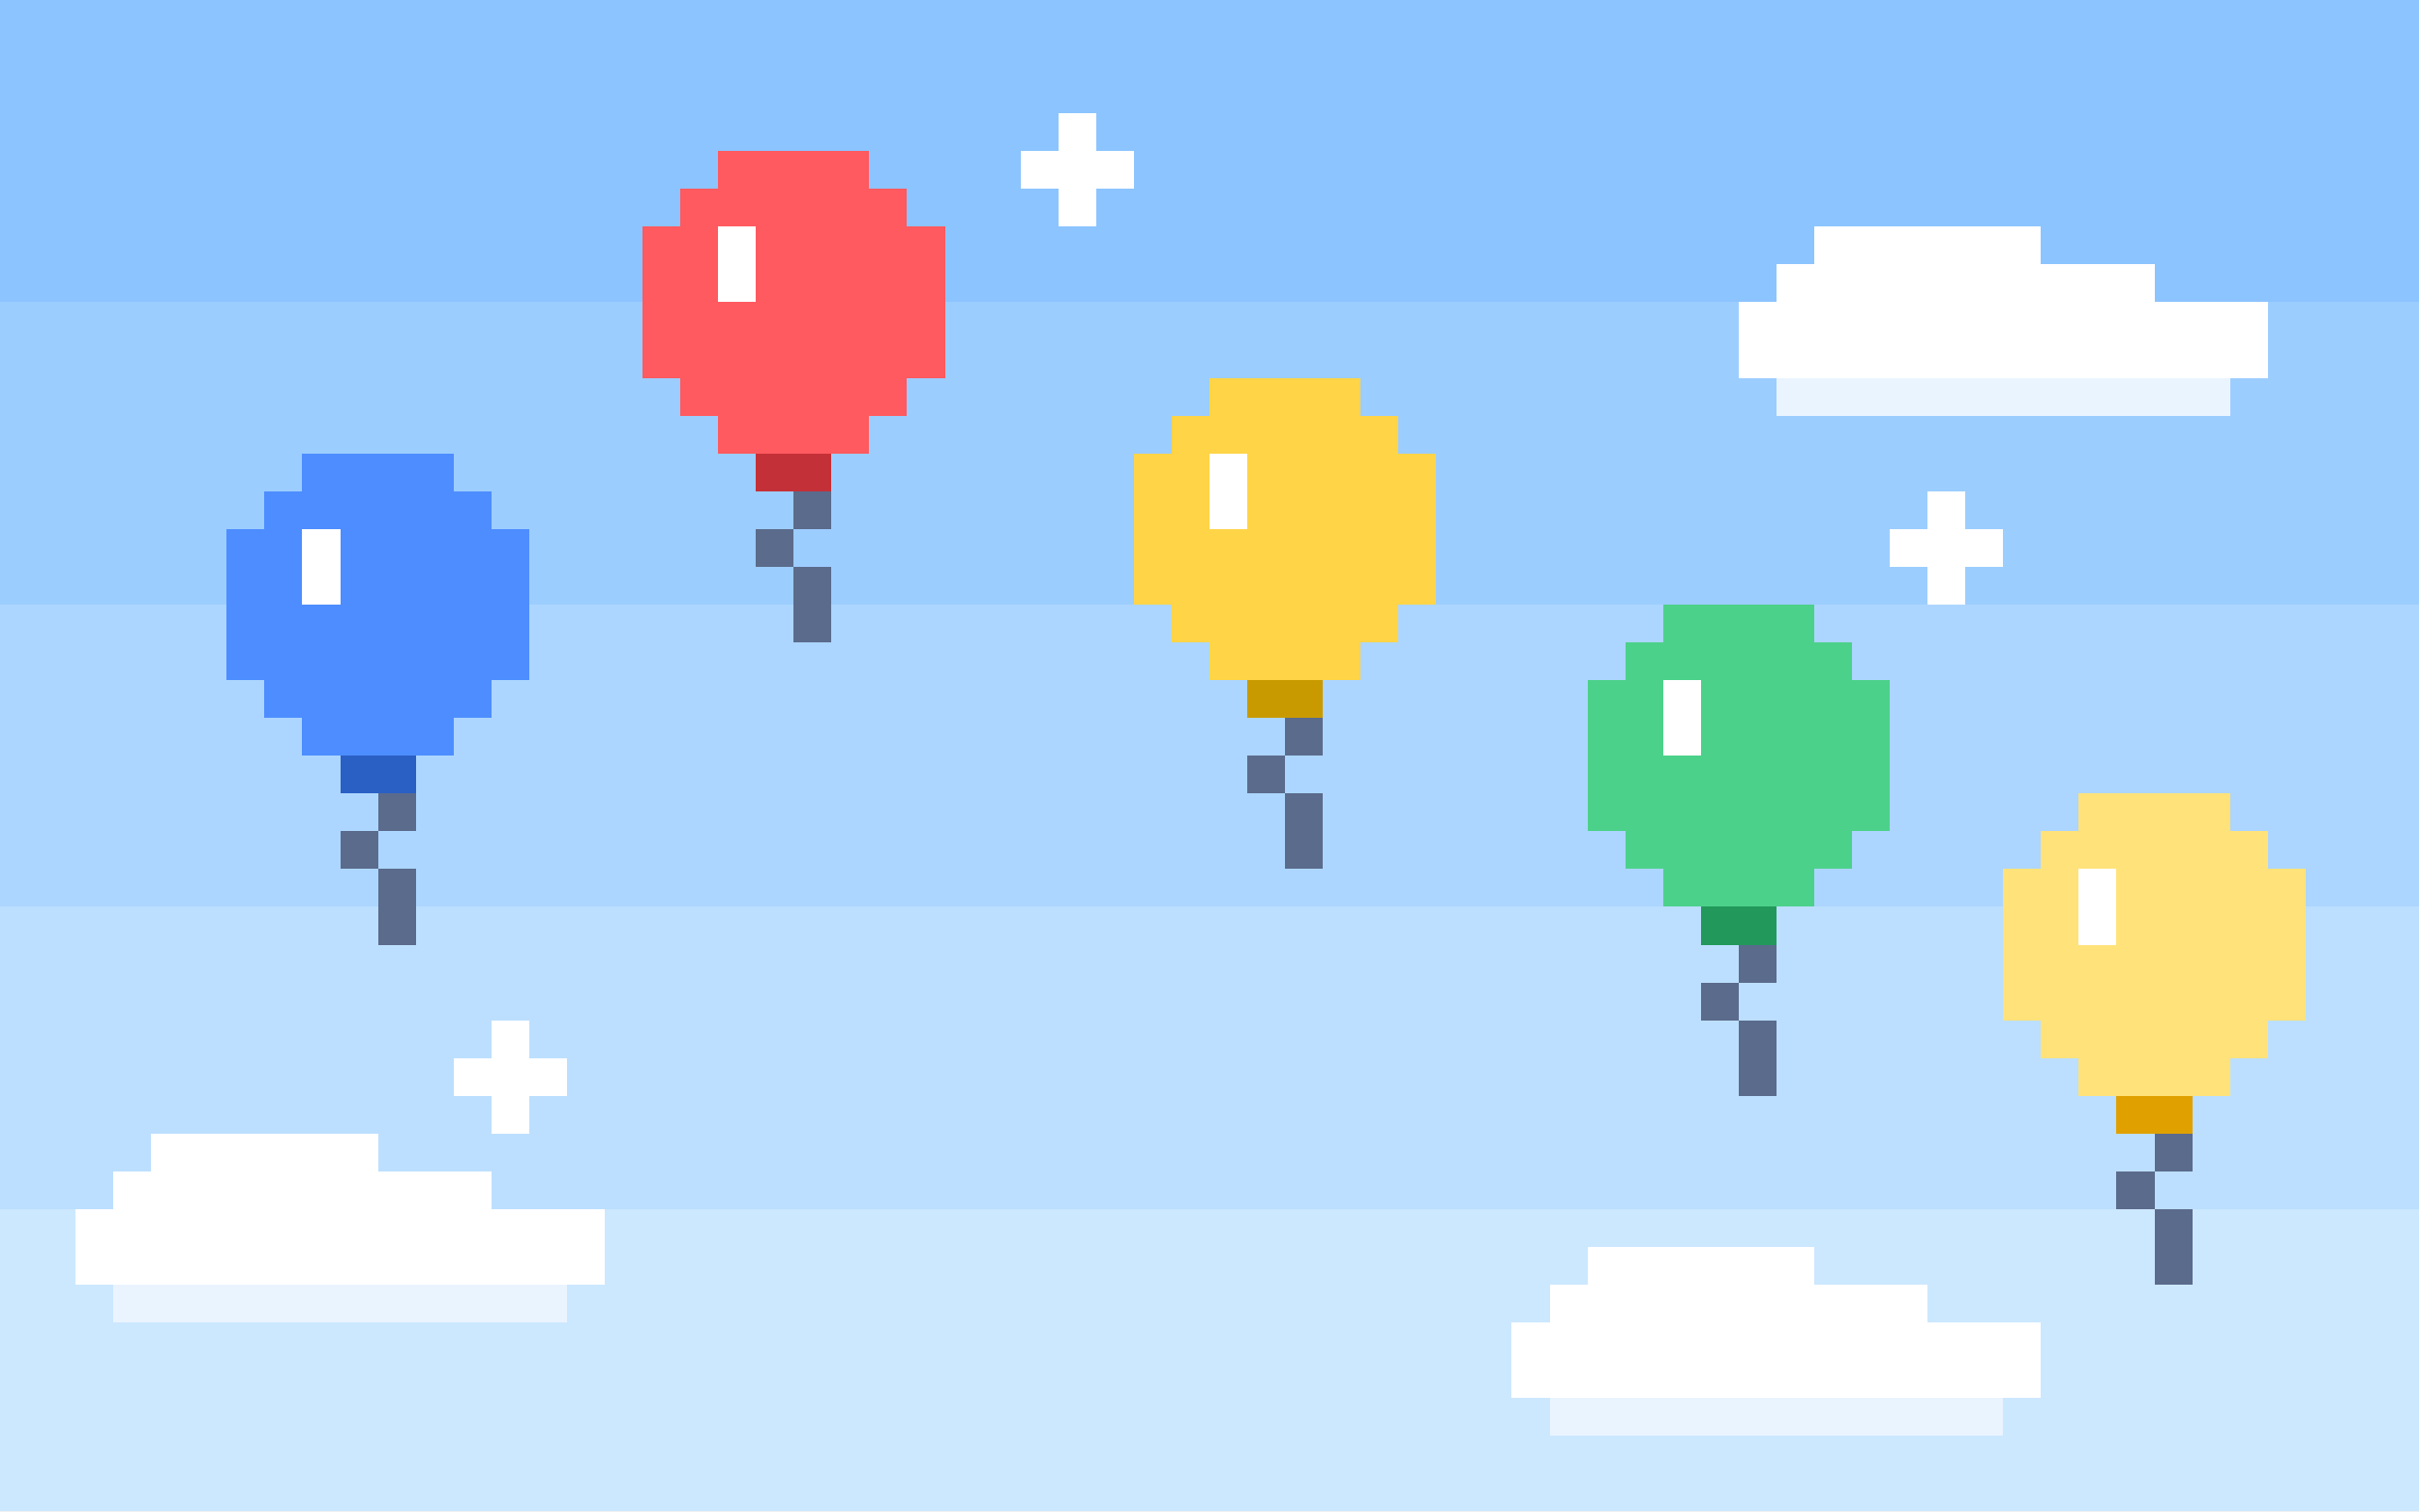
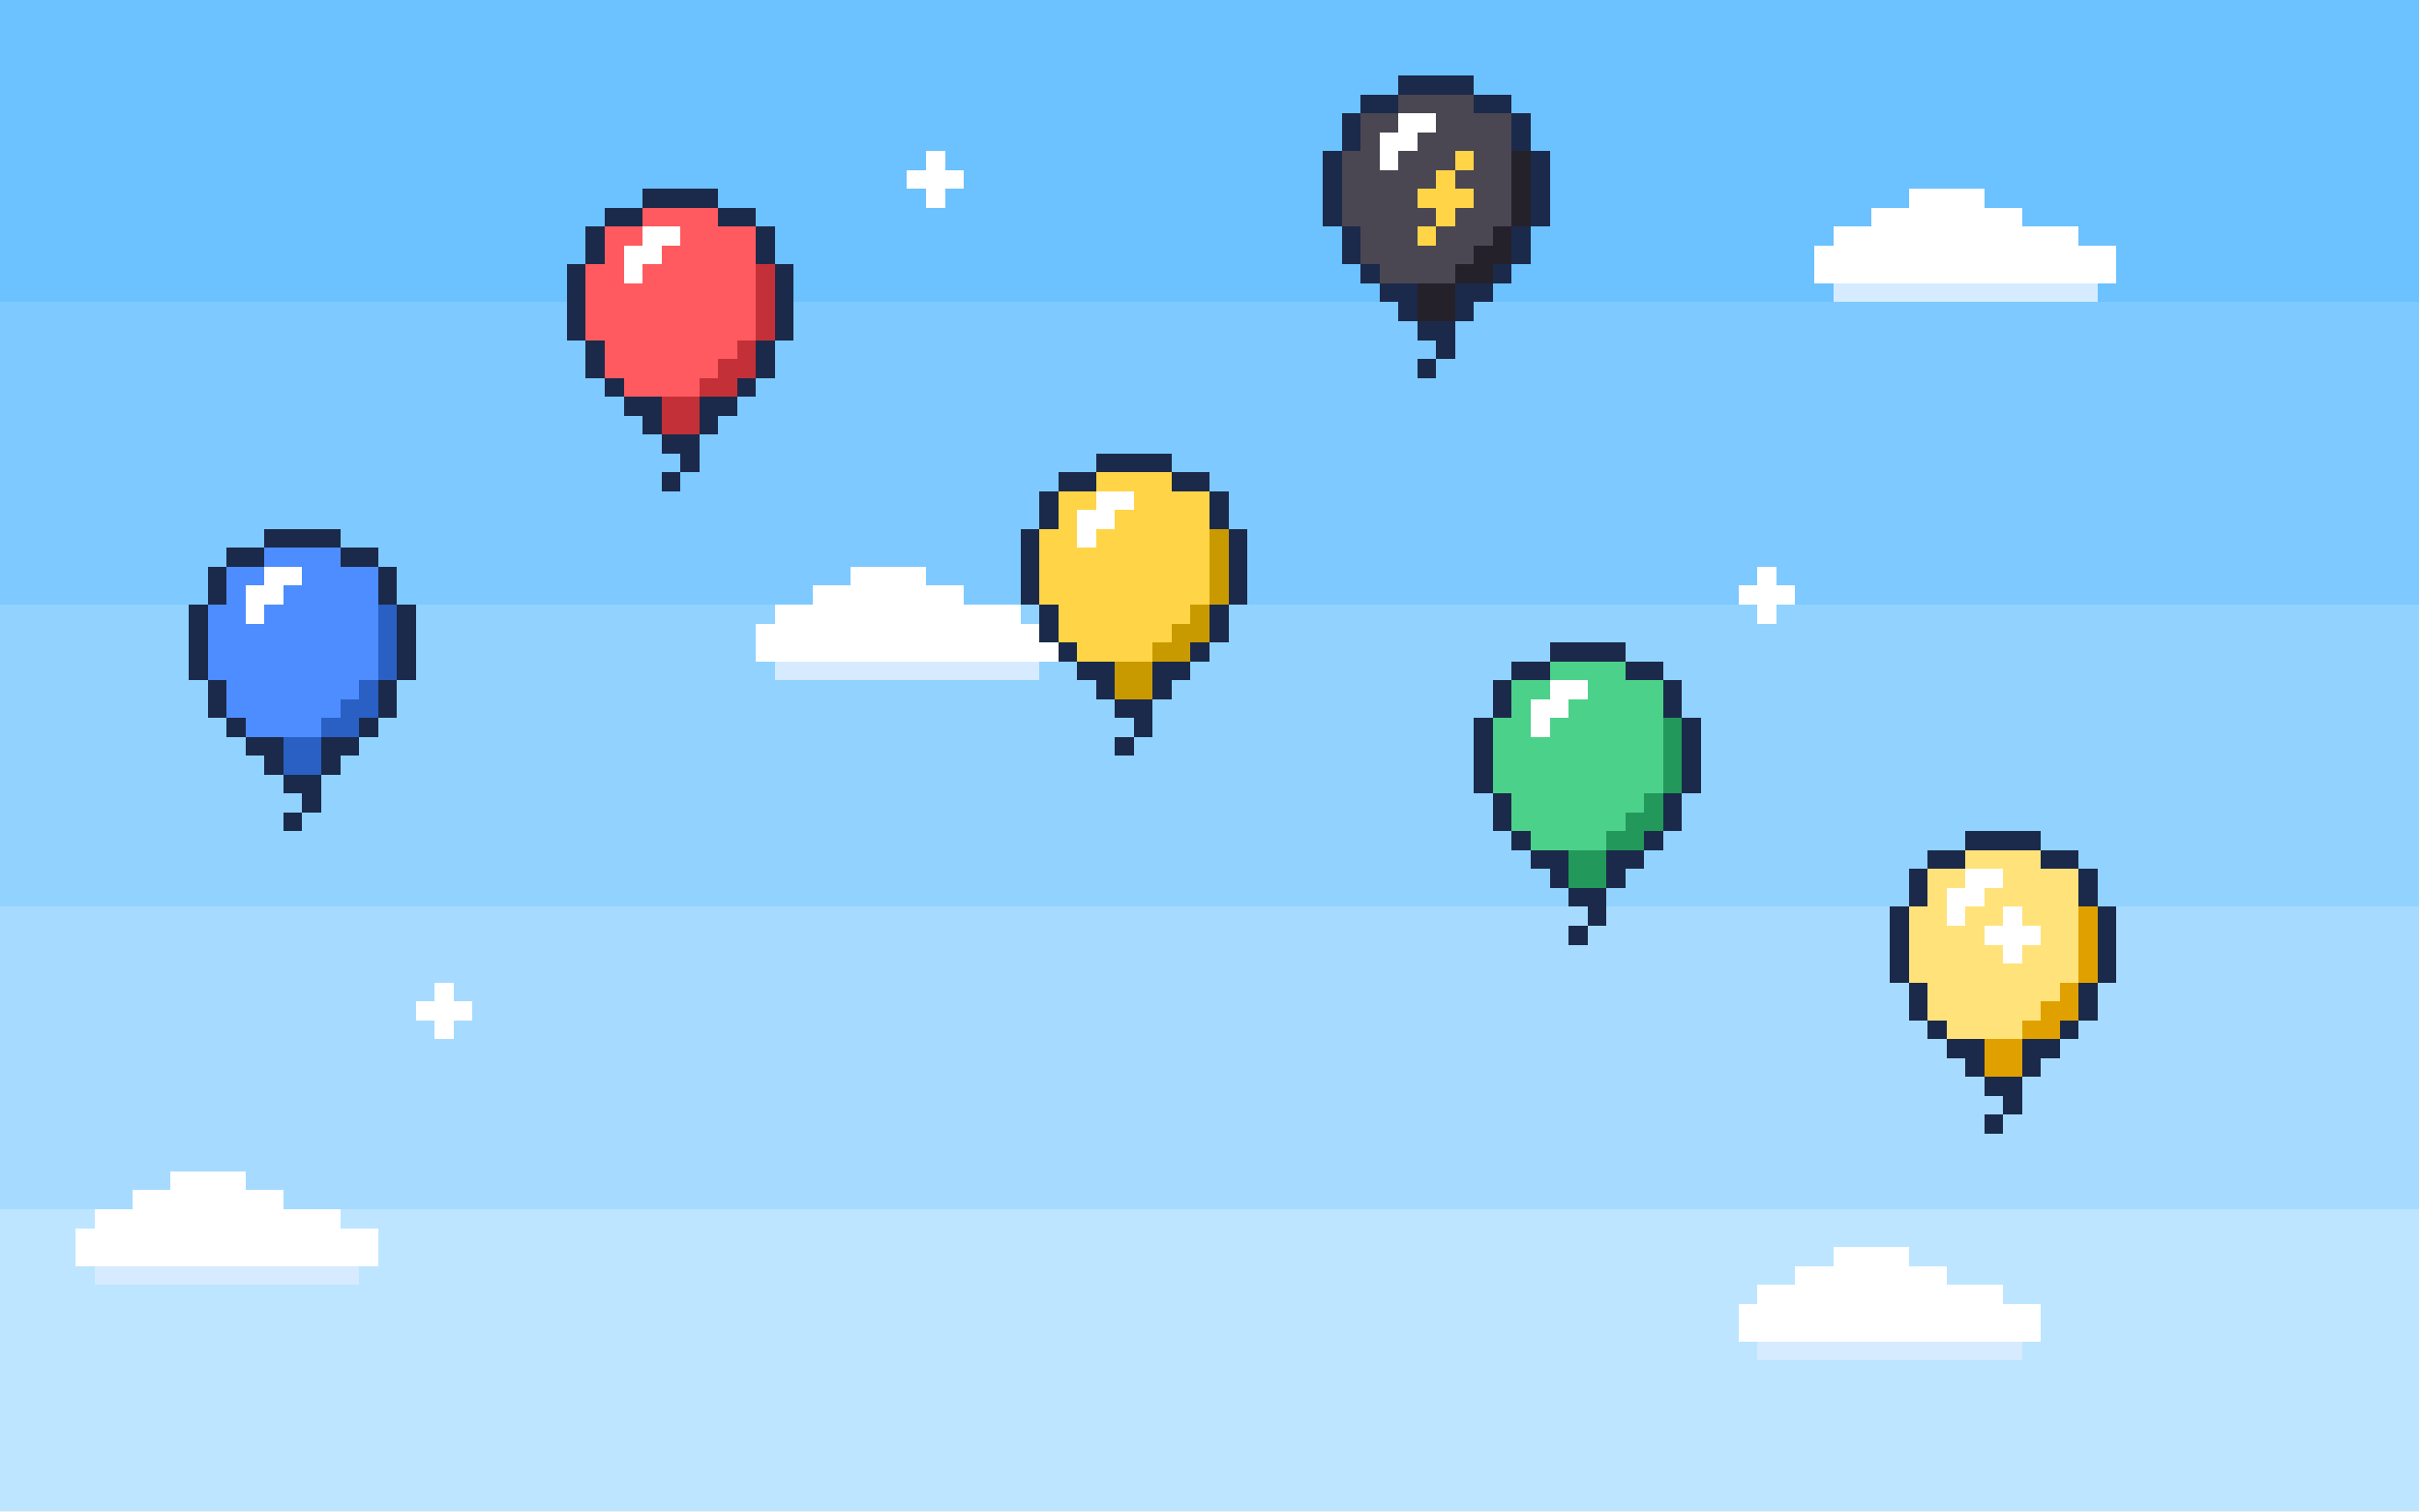
- <svg xmlns="http://www.w3.org/2000/svg" viewBox="0 0 64 40" width="640" height="400" shape-rendering="crispEdges">
-   <rect x="0" y="0" width="64" height="8" fill="#8cc4ff" />
-   <rect x="0" y="8" width="64" height="8" fill="#9ccdff" />
-   <rect x="0" y="16" width="64" height="8" fill="#acd6ff" />
-   <rect x="0" y="24" width="64" height="8" fill="#bcdfff" />
-   <rect x="0" y="32" width="64" height="8" fill="#cce8ff" />
-   <rect x="4" y="30" width="6" height="1" fill="#fff" />
-   <rect x="3" y="31" width="10" height="1" fill="#fff" />
-   <rect x="2" y="32" width="14" height="2" fill="#fff" />
-   <rect x="3" y="34" width="12" height="1" fill="#eaf4ff" />
-   <rect x="42" y="33" width="6" height="1" fill="#fff" />
-   <rect x="41" y="34" width="10" height="1" fill="#fff" />
-   <rect x="40" y="35" width="14" height="2" fill="#fff" />
-   <rect x="41" y="37" width="12" height="1" fill="#eaf4ff" />
-   <rect x="48" y="6" width="6" height="1" fill="#fff" />
-   <rect x="47" y="7" width="10" height="1" fill="#fff" />
-   <rect x="46" y="8" width="14" height="2" fill="#fff" />
-   <rect x="47" y="10" width="12" height="1" fill="#eaf4ff" />
-   <rect x="8" y="12" width="4" height="1" fill="#4d8dff" />
-   <rect x="7" y="13" width="6" height="1" fill="#4d8dff" />
-   <rect x="6" y="14" width="8" height="4" fill="#4d8dff" />
-   <rect x="7" y="18" width="6" height="1" fill="#4d8dff" />
-   <rect x="8" y="19" width="4" height="1" fill="#4d8dff" />
-   <rect x="9" y="20" width="2" height="1" fill="#2a5fc4" />
-   <rect x="8" y="14" width="1" height="2" fill="#ffffff" />
-   <rect x="10" y="21" width="1" height="1" fill="#5b6b8c" />
-   <rect x="9" y="22" width="1" height="1" fill="#5b6b8c" />
-   <rect x="10" y="23" width="1" height="2" fill="#5b6b8c" />
-   <rect x="19" y="4" width="4" height="1" fill="#ff5a5f" />
-   <rect x="18" y="5" width="6" height="1" fill="#ff5a5f" />
-   <rect x="17" y="6" width="8" height="4" fill="#ff5a5f" />
-   <rect x="18" y="10" width="6" height="1" fill="#ff5a5f" />
-   <rect x="19" y="11" width="4" height="1" fill="#ff5a5f" />
-   <rect x="20" y="12" width="2" height="1" fill="#c43038" />
-   <rect x="19" y="6" width="1" height="2" fill="#ffffff" />
-   <rect x="21" y="13" width="1" height="1" fill="#5b6b8c" />
-   <rect x="20" y="14" width="1" height="1" fill="#5b6b8c" />
-   <rect x="21" y="15" width="1" height="2" fill="#5b6b8c" />
-   <rect x="32" y="10" width="4" height="1" fill="#ffd447" />
-   <rect x="31" y="11" width="6" height="1" fill="#ffd447" />
-   <rect x="30" y="12" width="8" height="4" fill="#ffd447" />
-   <rect x="31" y="16" width="6" height="1" fill="#ffd447" />
-   <rect x="32" y="17" width="4" height="1" fill="#ffd447" />
-   <rect x="33" y="18" width="2" height="1" fill="#c99a00" />
-   <rect x="32" y="12" width="1" height="2" fill="#ffffff" />
-   <rect x="34" y="19" width="1" height="1" fill="#5b6b8c" />
-   <rect x="33" y="20" width="1" height="1" fill="#5b6b8c" />
-   <rect x="34" y="21" width="1" height="2" fill="#5b6b8c" />
-   <rect x="44" y="16" width="4" height="1" fill="#4cd18a" />
-   <rect x="43" y="17" width="6" height="1" fill="#4cd18a" />
-   <rect x="42" y="18" width="8" height="4" fill="#4cd18a" />
-   <rect x="43" y="22" width="6" height="1" fill="#4cd18a" />
-   <rect x="44" y="23" width="4" height="1" fill="#4cd18a" />
-   <rect x="45" y="24" width="2" height="1" fill="#22995a" />
-   <rect x="44" y="18" width="1" height="2" fill="#ffffff" />
-   <rect x="46" y="25" width="1" height="1" fill="#5b6b8c" />
-   <rect x="45" y="26" width="1" height="1" fill="#5b6b8c" />
-   <rect x="46" y="27" width="1" height="2" fill="#5b6b8c" />
-   <rect x="55" y="21" width="4" height="1" fill="#ffe27a" />
-   <rect x="54" y="22" width="6" height="1" fill="#ffe27a" />
-   <rect x="53" y="23" width="8" height="4" fill="#ffe27a" />
-   <rect x="54" y="27" width="6" height="1" fill="#ffe27a" />
-   <rect x="55" y="28" width="4" height="1" fill="#ffe27a" />
-   <rect x="56" y="29" width="2" height="1" fill="#e0a100" />
-   <rect x="55" y="23" width="1" height="2" fill="#ffffff" />
-   <rect x="57" y="30" width="1" height="1" fill="#5b6b8c" />
-   <rect x="56" y="31" width="1" height="1" fill="#5b6b8c" />
-   <rect x="57" y="32" width="1" height="2" fill="#5b6b8c" />
-   <rect x="28" y="3" width="1" height="3" fill="#fff" />
-   <rect x="27" y="4" width="3" height="1" fill="#fff" />
-   <rect x="51" y="13" width="1" height="3" fill="#fff" />
-   <rect x="50" y="14" width="3" height="1" fill="#fff" />
-   <rect x="13" y="27" width="1" height="3" fill="#fff" />
-   <rect x="12" y="28" width="3" height="1" fill="#fff" />
+ <svg xmlns="http://www.w3.org/2000/svg" viewBox="0 0 128 80" width="640" height="400" shape-rendering="crispEdges">
+   <rect x="0" y="0" width="128" height="16" fill="#6cc1ff" />
+   <rect x="0" y="16" width="128" height="16" fill="#7ec9ff" />
+   <rect x="0" y="32" width="128" height="16" fill="#91d2ff" />
+   <rect x="0" y="48" width="128" height="16" fill="#a6dbff" />
+   <rect x="0" y="64" width="128" height="16" fill="#bde5ff" />
+   <rect x="9" y="62" width="4" height="1" fill="#ffffff" />
+   <rect x="7" y="63" width="8" height="1" fill="#ffffff" />
+   <rect x="5" y="64" width="13" height="1" fill="#ffffff" />
+   <rect x="4" y="65" width="16" height="1" fill="#ffffff" />
+   <rect x="4" y="66" width="16" height="1" fill="#ffffff" />
+   <rect x="5" y="67" width="14" height="1" fill="#d6ebff" />
+   <rect x="97" y="66" width="4" height="1" fill="#ffffff" />
+   <rect x="95" y="67" width="8" height="1" fill="#ffffff" />
+   <rect x="93" y="68" width="13" height="1" fill="#ffffff" />
+   <rect x="92" y="69" width="16" height="1" fill="#ffffff" />
+   <rect x="92" y="70" width="16" height="1" fill="#ffffff" />
+   <rect x="93" y="71" width="14" height="1" fill="#d6ebff" />
+   <rect x="101" y="10" width="4" height="1" fill="#ffffff" />
+   <rect x="99" y="11" width="8" height="1" fill="#ffffff" />
+   <rect x="97" y="12" width="13" height="1" fill="#ffffff" />
+   <rect x="96" y="13" width="16" height="1" fill="#ffffff" />
+   <rect x="96" y="14" width="16" height="1" fill="#ffffff" />
+   <rect x="97" y="15" width="14" height="1" fill="#d6ebff" />
+   <rect x="45" y="30" width="4" height="1" fill="#ffffff" />
+   <rect x="43" y="31" width="8" height="1" fill="#ffffff" />
+   <rect x="41" y="32" width="13" height="1" fill="#ffffff" />
+   <rect x="40" y="33" width="16" height="1" fill="#ffffff" />
+   <rect x="40" y="34" width="16" height="1" fill="#ffffff" />
+   <rect x="41" y="35" width="14" height="1" fill="#d6ebff" />
+   <rect x="14" y="28" width="4" height="1" fill="#1b2a4a" />
+   <rect x="12" y="29" width="2" height="1" fill="#1b2a4a" />
+   <rect x="14" y="29" width="4" height="1" fill="#4d8dff" />
+   <rect x="18" y="29" width="2" height="1" fill="#1b2a4a" />
+   <rect x="11" y="30" width="1" height="1" fill="#1b2a4a" />
+   <rect x="12" y="30" width="2" height="1" fill="#4d8dff" />
+   <rect x="14" y="30" width="2" height="1" fill="#ffffff" />
+   <rect x="16" y="30" width="4" height="1" fill="#4d8dff" />
+   <rect x="20" y="30" width="1" height="1" fill="#1b2a4a" />
+   <rect x="11" y="31" width="1" height="1" fill="#1b2a4a" />
+   <rect x="12" y="31" width="1" height="1" fill="#4d8dff" />
+   <rect x="13" y="31" width="2" height="1" fill="#ffffff" />
+   <rect x="15" y="31" width="5" height="1" fill="#4d8dff" />
+   <rect x="20" y="31" width="1" height="1" fill="#1b2a4a" />
+   <rect x="10" y="32" width="1" height="1" fill="#1b2a4a" />
+   <rect x="11" y="32" width="2" height="1" fill="#4d8dff" />
+   <rect x="13" y="32" width="1" height="1" fill="#ffffff" />
+   <rect x="14" y="32" width="6" height="1" fill="#4d8dff" />
+   <rect x="20" y="32" width="1" height="1" fill="#2a5fc4" />
+   <rect x="21" y="32" width="1" height="1" fill="#1b2a4a" />
+   <rect x="10" y="33" width="1" height="1" fill="#1b2a4a" />
+   <rect x="11" y="33" width="9" height="1" fill="#4d8dff" />
+   <rect x="20" y="33" width="1" height="1" fill="#2a5fc4" />
+   <rect x="21" y="33" width="1" height="1" fill="#1b2a4a" />
+   <rect x="10" y="34" width="1" height="1" fill="#1b2a4a" />
+   <rect x="11" y="34" width="9" height="1" fill="#4d8dff" />
+   <rect x="20" y="34" width="1" height="1" fill="#2a5fc4" />
+   <rect x="21" y="34" width="1" height="1" fill="#1b2a4a" />
+   <rect x="10" y="35" width="1" height="1" fill="#1b2a4a" />
+   <rect x="11" y="35" width="9" height="1" fill="#4d8dff" />
+   <rect x="20" y="35" width="1" height="1" fill="#2a5fc4" />
+   <rect x="21" y="35" width="1" height="1" fill="#1b2a4a" />
+   <rect x="11" y="36" width="1" height="1" fill="#1b2a4a" />
+   <rect x="12" y="36" width="7" height="1" fill="#4d8dff" />
+   <rect x="19" y="36" width="1" height="1" fill="#2a5fc4" />
+   <rect x="20" y="36" width="1" height="1" fill="#1b2a4a" />
+   <rect x="11" y="37" width="1" height="1" fill="#1b2a4a" />
+   <rect x="12" y="37" width="6" height="1" fill="#4d8dff" />
+   <rect x="18" y="37" width="2" height="1" fill="#2a5fc4" />
+   <rect x="20" y="37" width="1" height="1" fill="#1b2a4a" />
+   <rect x="12" y="38" width="1" height="1" fill="#1b2a4a" />
+   <rect x="13" y="38" width="4" height="1" fill="#4d8dff" />
+   <rect x="17" y="38" width="2" height="1" fill="#2a5fc4" />
+   <rect x="19" y="38" width="1" height="1" fill="#1b2a4a" />
+   <rect x="13" y="39" width="2" height="1" fill="#1b2a4a" />
+   <rect x="15" y="39" width="2" height="1" fill="#2a5fc4" />
+   <rect x="17" y="39" width="2" height="1" fill="#1b2a4a" />
+   <rect x="14" y="40" width="1" height="1" fill="#1b2a4a" />
+   <rect x="15" y="40" width="2" height="1" fill="#2a5fc4" />
+   <rect x="17" y="40" width="1" height="1" fill="#1b2a4a" />
+   <rect x="15" y="41" width="2" height="1" fill="#1b2a4a" />
+   <rect x="16" y="42" width="1" height="1" fill="#1b2a4a" />
+   <rect x="15" y="43" width="1" height="1" fill="#1b2a4a" />
+   <rect x="34" y="10" width="4" height="1" fill="#1b2a4a" />
+   <rect x="32" y="11" width="2" height="1" fill="#1b2a4a" />
+   <rect x="34" y="11" width="4" height="1" fill="#ff5a5f" />
+   <rect x="38" y="11" width="2" height="1" fill="#1b2a4a" />
+   <rect x="31" y="12" width="1" height="1" fill="#1b2a4a" />
+   <rect x="32" y="12" width="2" height="1" fill="#ff5a5f" />
+   <rect x="34" y="12" width="2" height="1" fill="#ffffff" />
+   <rect x="36" y="12" width="4" height="1" fill="#ff5a5f" />
+   <rect x="40" y="12" width="1" height="1" fill="#1b2a4a" />
+   <rect x="31" y="13" width="1" height="1" fill="#1b2a4a" />
+   <rect x="32" y="13" width="1" height="1" fill="#ff5a5f" />
+   <rect x="33" y="13" width="2" height="1" fill="#ffffff" />
+   <rect x="35" y="13" width="5" height="1" fill="#ff5a5f" />
+   <rect x="40" y="13" width="1" height="1" fill="#1b2a4a" />
+   <rect x="30" y="14" width="1" height="1" fill="#1b2a4a" />
+   <rect x="31" y="14" width="2" height="1" fill="#ff5a5f" />
+   <rect x="33" y="14" width="1" height="1" fill="#ffffff" />
+   <rect x="34" y="14" width="6" height="1" fill="#ff5a5f" />
+   <rect x="40" y="14" width="1" height="1" fill="#c43038" />
+   <rect x="41" y="14" width="1" height="1" fill="#1b2a4a" />
+   <rect x="30" y="15" width="1" height="1" fill="#1b2a4a" />
+   <rect x="31" y="15" width="9" height="1" fill="#ff5a5f" />
+   <rect x="40" y="15" width="1" height="1" fill="#c43038" />
+   <rect x="41" y="15" width="1" height="1" fill="#1b2a4a" />
+   <rect x="30" y="16" width="1" height="1" fill="#1b2a4a" />
+   <rect x="31" y="16" width="9" height="1" fill="#ff5a5f" />
+   <rect x="40" y="16" width="1" height="1" fill="#c43038" />
+   <rect x="41" y="16" width="1" height="1" fill="#1b2a4a" />
+   <rect x="30" y="17" width="1" height="1" fill="#1b2a4a" />
+   <rect x="31" y="17" width="9" height="1" fill="#ff5a5f" />
+   <rect x="40" y="17" width="1" height="1" fill="#c43038" />
+   <rect x="41" y="17" width="1" height="1" fill="#1b2a4a" />
+   <rect x="31" y="18" width="1" height="1" fill="#1b2a4a" />
+   <rect x="32" y="18" width="7" height="1" fill="#ff5a5f" />
+   <rect x="39" y="18" width="1" height="1" fill="#c43038" />
+   <rect x="40" y="18" width="1" height="1" fill="#1b2a4a" />
+   <rect x="31" y="19" width="1" height="1" fill="#1b2a4a" />
+   <rect x="32" y="19" width="6" height="1" fill="#ff5a5f" />
+   <rect x="38" y="19" width="2" height="1" fill="#c43038" />
+   <rect x="40" y="19" width="1" height="1" fill="#1b2a4a" />
+   <rect x="32" y="20" width="1" height="1" fill="#1b2a4a" />
+   <rect x="33" y="20" width="4" height="1" fill="#ff5a5f" />
+   <rect x="37" y="20" width="2" height="1" fill="#c43038" />
+   <rect x="39" y="20" width="1" height="1" fill="#1b2a4a" />
+   <rect x="33" y="21" width="2" height="1" fill="#1b2a4a" />
+   <rect x="35" y="21" width="2" height="1" fill="#c43038" />
+   <rect x="37" y="21" width="2" height="1" fill="#1b2a4a" />
+   <rect x="34" y="22" width="1" height="1" fill="#1b2a4a" />
+   <rect x="35" y="22" width="2" height="1" fill="#c43038" />
+   <rect x="37" y="22" width="1" height="1" fill="#1b2a4a" />
+   <rect x="35" y="23" width="2" height="1" fill="#1b2a4a" />
+   <rect x="36" y="24" width="1" height="1" fill="#1b2a4a" />
+   <rect x="35" y="25" width="1" height="1" fill="#1b2a4a" />
+   <rect x="58" y="24" width="4" height="1" fill="#1b2a4a" />
+   <rect x="56" y="25" width="2" height="1" fill="#1b2a4a" />
+   <rect x="58" y="25" width="4" height="1" fill="#ffd447" />
+   <rect x="62" y="25" width="2" height="1" fill="#1b2a4a" />
+   <rect x="55" y="26" width="1" height="1" fill="#1b2a4a" />
+   <rect x="56" y="26" width="2" height="1" fill="#ffd447" />
+   <rect x="58" y="26" width="2" height="1" fill="#ffffff" />
+   <rect x="60" y="26" width="4" height="1" fill="#ffd447" />
+   <rect x="64" y="26" width="1" height="1" fill="#1b2a4a" />
+   <rect x="55" y="27" width="1" height="1" fill="#1b2a4a" />
+   <rect x="56" y="27" width="1" height="1" fill="#ffd447" />
+   <rect x="57" y="27" width="2" height="1" fill="#ffffff" />
+   <rect x="59" y="27" width="5" height="1" fill="#ffd447" />
+   <rect x="64" y="27" width="1" height="1" fill="#1b2a4a" />
+   <rect x="54" y="28" width="1" height="1" fill="#1b2a4a" />
+   <rect x="55" y="28" width="2" height="1" fill="#ffd447" />
+   <rect x="57" y="28" width="1" height="1" fill="#ffffff" />
+   <rect x="58" y="28" width="6" height="1" fill="#ffd447" />
+   <rect x="64" y="28" width="1" height="1" fill="#c99a00" />
+   <rect x="65" y="28" width="1" height="1" fill="#1b2a4a" />
+   <rect x="54" y="29" width="1" height="1" fill="#1b2a4a" />
+   <rect x="55" y="29" width="9" height="1" fill="#ffd447" />
+   <rect x="64" y="29" width="1" height="1" fill="#c99a00" />
+   <rect x="65" y="29" width="1" height="1" fill="#1b2a4a" />
+   <rect x="54" y="30" width="1" height="1" fill="#1b2a4a" />
+   <rect x="55" y="30" width="9" height="1" fill="#ffd447" />
+   <rect x="64" y="30" width="1" height="1" fill="#c99a00" />
+   <rect x="65" y="30" width="1" height="1" fill="#1b2a4a" />
+   <rect x="54" y="31" width="1" height="1" fill="#1b2a4a" />
+   <rect x="55" y="31" width="9" height="1" fill="#ffd447" />
+   <rect x="64" y="31" width="1" height="1" fill="#c99a00" />
+   <rect x="65" y="31" width="1" height="1" fill="#1b2a4a" />
+   <rect x="55" y="32" width="1" height="1" fill="#1b2a4a" />
+   <rect x="56" y="32" width="7" height="1" fill="#ffd447" />
+   <rect x="63" y="32" width="1" height="1" fill="#c99a00" />
+   <rect x="64" y="32" width="1" height="1" fill="#1b2a4a" />
+   <rect x="55" y="33" width="1" height="1" fill="#1b2a4a" />
+   <rect x="56" y="33" width="6" height="1" fill="#ffd447" />
+   <rect x="62" y="33" width="2" height="1" fill="#c99a00" />
+   <rect x="64" y="33" width="1" height="1" fill="#1b2a4a" />
+   <rect x="56" y="34" width="1" height="1" fill="#1b2a4a" />
+   <rect x="57" y="34" width="4" height="1" fill="#ffd447" />
+   <rect x="61" y="34" width="2" height="1" fill="#c99a00" />
+   <rect x="63" y="34" width="1" height="1" fill="#1b2a4a" />
+   <rect x="57" y="35" width="2" height="1" fill="#1b2a4a" />
+   <rect x="59" y="35" width="2" height="1" fill="#c99a00" />
+   <rect x="61" y="35" width="2" height="1" fill="#1b2a4a" />
+   <rect x="58" y="36" width="1" height="1" fill="#1b2a4a" />
+   <rect x="59" y="36" width="2" height="1" fill="#c99a00" />
+   <rect x="61" y="36" width="1" height="1" fill="#1b2a4a" />
+   <rect x="59" y="37" width="2" height="1" fill="#1b2a4a" />
+   <rect x="60" y="38" width="1" height="1" fill="#1b2a4a" />
+   <rect x="59" y="39" width="1" height="1" fill="#1b2a4a" />
+   <rect x="82" y="34" width="4" height="1" fill="#1b2a4a" />
+   <rect x="80" y="35" width="2" height="1" fill="#1b2a4a" />
+   <rect x="82" y="35" width="4" height="1" fill="#4cd18a" />
+   <rect x="86" y="35" width="2" height="1" fill="#1b2a4a" />
+   <rect x="79" y="36" width="1" height="1" fill="#1b2a4a" />
+   <rect x="80" y="36" width="2" height="1" fill="#4cd18a" />
+   <rect x="82" y="36" width="2" height="1" fill="#ffffff" />
+   <rect x="84" y="36" width="4" height="1" fill="#4cd18a" />
+   <rect x="88" y="36" width="1" height="1" fill="#1b2a4a" />
+   <rect x="79" y="37" width="1" height="1" fill="#1b2a4a" />
+   <rect x="80" y="37" width="1" height="1" fill="#4cd18a" />
+   <rect x="81" y="37" width="2" height="1" fill="#ffffff" />
+   <rect x="83" y="37" width="5" height="1" fill="#4cd18a" />
+   <rect x="88" y="37" width="1" height="1" fill="#1b2a4a" />
+   <rect x="78" y="38" width="1" height="1" fill="#1b2a4a" />
+   <rect x="79" y="38" width="2" height="1" fill="#4cd18a" />
+   <rect x="81" y="38" width="1" height="1" fill="#ffffff" />
+   <rect x="82" y="38" width="6" height="1" fill="#4cd18a" />
+   <rect x="88" y="38" width="1" height="1" fill="#22995a" />
+   <rect x="89" y="38" width="1" height="1" fill="#1b2a4a" />
+   <rect x="78" y="39" width="1" height="1" fill="#1b2a4a" />
+   <rect x="79" y="39" width="9" height="1" fill="#4cd18a" />
+   <rect x="88" y="39" width="1" height="1" fill="#22995a" />
+   <rect x="89" y="39" width="1" height="1" fill="#1b2a4a" />
+   <rect x="78" y="40" width="1" height="1" fill="#1b2a4a" />
+   <rect x="79" y="40" width="9" height="1" fill="#4cd18a" />
+   <rect x="88" y="40" width="1" height="1" fill="#22995a" />
+   <rect x="89" y="40" width="1" height="1" fill="#1b2a4a" />
+   <rect x="78" y="41" width="1" height="1" fill="#1b2a4a" />
+   <rect x="79" y="41" width="9" height="1" fill="#4cd18a" />
+   <rect x="88" y="41" width="1" height="1" fill="#22995a" />
+   <rect x="89" y="41" width="1" height="1" fill="#1b2a4a" />
+   <rect x="79" y="42" width="1" height="1" fill="#1b2a4a" />
+   <rect x="80" y="42" width="7" height="1" fill="#4cd18a" />
+   <rect x="87" y="42" width="1" height="1" fill="#22995a" />
+   <rect x="88" y="42" width="1" height="1" fill="#1b2a4a" />
+   <rect x="79" y="43" width="1" height="1" fill="#1b2a4a" />
+   <rect x="80" y="43" width="6" height="1" fill="#4cd18a" />
+   <rect x="86" y="43" width="2" height="1" fill="#22995a" />
+   <rect x="88" y="43" width="1" height="1" fill="#1b2a4a" />
+   <rect x="80" y="44" width="1" height="1" fill="#1b2a4a" />
+   <rect x="81" y="44" width="4" height="1" fill="#4cd18a" />
+   <rect x="85" y="44" width="2" height="1" fill="#22995a" />
+   <rect x="87" y="44" width="1" height="1" fill="#1b2a4a" />
+   <rect x="81" y="45" width="2" height="1" fill="#1b2a4a" />
+   <rect x="83" y="45" width="2" height="1" fill="#22995a" />
+   <rect x="85" y="45" width="2" height="1" fill="#1b2a4a" />
+   <rect x="82" y="46" width="1" height="1" fill="#1b2a4a" />
+   <rect x="83" y="46" width="2" height="1" fill="#22995a" />
+   <rect x="85" y="46" width="1" height="1" fill="#1b2a4a" />
+   <rect x="83" y="47" width="2" height="1" fill="#1b2a4a" />
+   <rect x="84" y="48" width="1" height="1" fill="#1b2a4a" />
+   <rect x="83" y="49" width="1" height="1" fill="#1b2a4a" />
+   <rect x="104" y="44" width="4" height="1" fill="#1b2a4a" />
+   <rect x="102" y="45" width="2" height="1" fill="#1b2a4a" />
+   <rect x="104" y="45" width="4" height="1" fill="#ffe27a" />
+   <rect x="108" y="45" width="2" height="1" fill="#1b2a4a" />
+   <rect x="101" y="46" width="1" height="1" fill="#1b2a4a" />
+   <rect x="102" y="46" width="2" height="1" fill="#ffe27a" />
+   <rect x="104" y="46" width="2" height="1" fill="#ffffff" />
+   <rect x="106" y="46" width="4" height="1" fill="#ffe27a" />
+   <rect x="110" y="46" width="1" height="1" fill="#1b2a4a" />
+   <rect x="101" y="47" width="1" height="1" fill="#1b2a4a" />
+   <rect x="102" y="47" width="1" height="1" fill="#ffe27a" />
+   <rect x="103" y="47" width="2" height="1" fill="#ffffff" />
+   <rect x="105" y="47" width="5" height="1" fill="#ffe27a" />
+   <rect x="110" y="47" width="1" height="1" fill="#1b2a4a" />
+   <rect x="100" y="48" width="1" height="1" fill="#1b2a4a" />
+   <rect x="101" y="48" width="2" height="1" fill="#ffe27a" />
+   <rect x="103" y="48" width="1" height="1" fill="#ffffff" />
+   <rect x="104" y="48" width="2" height="1" fill="#ffe27a" />
+   <rect x="106" y="48" width="1" height="1" fill="#ffffff" />
+   <rect x="107" y="48" width="3" height="1" fill="#ffe27a" />
+   <rect x="110" y="48" width="1" height="1" fill="#e0a100" />
+   <rect x="111" y="48" width="1" height="1" fill="#1b2a4a" />
+   <rect x="100" y="49" width="1" height="1" fill="#1b2a4a" />
+   <rect x="101" y="49" width="4" height="1" fill="#ffe27a" />
+   <rect x="105" y="49" width="3" height="1" fill="#ffffff" />
+   <rect x="108" y="49" width="2" height="1" fill="#ffe27a" />
+   <rect x="110" y="49" width="1" height="1" fill="#e0a100" />
+   <rect x="111" y="49" width="1" height="1" fill="#1b2a4a" />
+   <rect x="100" y="50" width="1" height="1" fill="#1b2a4a" />
+   <rect x="101" y="50" width="5" height="1" fill="#ffe27a" />
+   <rect x="106" y="50" width="1" height="1" fill="#ffffff" />
+   <rect x="107" y="50" width="3" height="1" fill="#ffe27a" />
+   <rect x="110" y="50" width="1" height="1" fill="#e0a100" />
+   <rect x="111" y="50" width="1" height="1" fill="#1b2a4a" />
+   <rect x="100" y="51" width="1" height="1" fill="#1b2a4a" />
+   <rect x="101" y="51" width="9" height="1" fill="#ffe27a" />
+   <rect x="110" y="51" width="1" height="1" fill="#e0a100" />
+   <rect x="111" y="51" width="1" height="1" fill="#1b2a4a" />
+   <rect x="101" y="52" width="1" height="1" fill="#1b2a4a" />
+   <rect x="102" y="52" width="7" height="1" fill="#ffe27a" />
+   <rect x="109" y="52" width="1" height="1" fill="#e0a100" />
+   <rect x="110" y="52" width="1" height="1" fill="#1b2a4a" />
+   <rect x="101" y="53" width="1" height="1" fill="#1b2a4a" />
+   <rect x="102" y="53" width="6" height="1" fill="#ffe27a" />
+   <rect x="108" y="53" width="2" height="1" fill="#e0a100" />
+   <rect x="110" y="53" width="1" height="1" fill="#1b2a4a" />
+   <rect x="102" y="54" width="1" height="1" fill="#1b2a4a" />
+   <rect x="103" y="54" width="4" height="1" fill="#ffe27a" />
+   <rect x="107" y="54" width="2" height="1" fill="#e0a100" />
+   <rect x="109" y="54" width="1" height="1" fill="#1b2a4a" />
+   <rect x="103" y="55" width="2" height="1" fill="#1b2a4a" />
+   <rect x="105" y="55" width="2" height="1" fill="#e0a100" />
+   <rect x="107" y="55" width="2" height="1" fill="#1b2a4a" />
+   <rect x="104" y="56" width="1" height="1" fill="#1b2a4a" />
+   <rect x="105" y="56" width="2" height="1" fill="#e0a100" />
+   <rect x="107" y="56" width="1" height="1" fill="#1b2a4a" />
+   <rect x="105" y="57" width="2" height="1" fill="#1b2a4a" />
+   <rect x="106" y="58" width="1" height="1" fill="#1b2a4a" />
+   <rect x="105" y="59" width="1" height="1" fill="#1b2a4a" />
+   <rect x="74" y="4" width="4" height="1" fill="#1b2a4a" />
+   <rect x="72" y="5" width="2" height="1" fill="#1b2a4a" />
+   <rect x="74" y="5" width="4" height="1" fill="#4a4652" />
+   <rect x="78" y="5" width="2" height="1" fill="#1b2a4a" />
+   <rect x="71" y="6" width="1" height="1" fill="#1b2a4a" />
+   <rect x="72" y="6" width="2" height="1" fill="#4a4652" />
+   <rect x="74" y="6" width="2" height="1" fill="#ffffff" />
+   <rect x="76" y="6" width="4" height="1" fill="#4a4652" />
+   <rect x="80" y="6" width="1" height="1" fill="#1b2a4a" />
+   <rect x="71" y="7" width="1" height="1" fill="#1b2a4a" />
+   <rect x="72" y="7" width="1" height="1" fill="#4a4652" />
+   <rect x="73" y="7" width="2" height="1" fill="#ffffff" />
+   <rect x="75" y="7" width="5" height="1" fill="#4a4652" />
+   <rect x="80" y="7" width="1" height="1" fill="#1b2a4a" />
+   <rect x="70" y="8" width="1" height="1" fill="#1b2a4a" />
+   <rect x="71" y="8" width="2" height="1" fill="#4a4652" />
+   <rect x="73" y="8" width="1" height="1" fill="#ffffff" />
+   <rect x="74" y="8" width="3" height="1" fill="#4a4652" />
+   <rect x="77" y="8" width="1" height="1" fill="#ffd447" />
+   <rect x="78" y="8" width="2" height="1" fill="#4a4652" />
+   <rect x="80" y="8" width="1" height="1" fill="#24212b" />
+   <rect x="81" y="8" width="1" height="1" fill="#1b2a4a" />
+   <rect x="70" y="9" width="1" height="1" fill="#1b2a4a" />
+   <rect x="71" y="9" width="5" height="1" fill="#4a4652" />
+   <rect x="76" y="9" width="1" height="1" fill="#ffd447" />
+   <rect x="77" y="9" width="3" height="1" fill="#4a4652" />
+   <rect x="80" y="9" width="1" height="1" fill="#24212b" />
+   <rect x="81" y="9" width="1" height="1" fill="#1b2a4a" />
+   <rect x="70" y="10" width="1" height="1" fill="#1b2a4a" />
+   <rect x="71" y="10" width="4" height="1" fill="#4a4652" />
+   <rect x="75" y="10" width="3" height="1" fill="#ffd447" />
+   <rect x="78" y="10" width="2" height="1" fill="#4a4652" />
+   <rect x="80" y="10" width="1" height="1" fill="#24212b" />
+   <rect x="81" y="10" width="1" height="1" fill="#1b2a4a" />
+   <rect x="70" y="11" width="1" height="1" fill="#1b2a4a" />
+   <rect x="71" y="11" width="5" height="1" fill="#4a4652" />
+   <rect x="76" y="11" width="1" height="1" fill="#ffd447" />
+   <rect x="77" y="11" width="3" height="1" fill="#4a4652" />
+   <rect x="80" y="11" width="1" height="1" fill="#24212b" />
+   <rect x="81" y="11" width="1" height="1" fill="#1b2a4a" />
+   <rect x="71" y="12" width="1" height="1" fill="#1b2a4a" />
+   <rect x="72" y="12" width="3" height="1" fill="#4a4652" />
+   <rect x="75" y="12" width="1" height="1" fill="#ffd447" />
+   <rect x="76" y="12" width="3" height="1" fill="#4a4652" />
+   <rect x="79" y="12" width="1" height="1" fill="#24212b" />
+   <rect x="80" y="12" width="1" height="1" fill="#1b2a4a" />
+   <rect x="71" y="13" width="1" height="1" fill="#1b2a4a" />
+   <rect x="72" y="13" width="6" height="1" fill="#4a4652" />
+   <rect x="78" y="13" width="2" height="1" fill="#24212b" />
+   <rect x="80" y="13" width="1" height="1" fill="#1b2a4a" />
+   <rect x="72" y="14" width="1" height="1" fill="#1b2a4a" />
+   <rect x="73" y="14" width="4" height="1" fill="#4a4652" />
+   <rect x="77" y="14" width="2" height="1" fill="#24212b" />
+   <rect x="79" y="14" width="1" height="1" fill="#1b2a4a" />
+   <rect x="73" y="15" width="2" height="1" fill="#1b2a4a" />
+   <rect x="75" y="15" width="2" height="1" fill="#24212b" />
+   <rect x="77" y="15" width="2" height="1" fill="#1b2a4a" />
+   <rect x="74" y="16" width="1" height="1" fill="#1b2a4a" />
+   <rect x="75" y="16" width="2" height="1" fill="#24212b" />
+   <rect x="77" y="16" width="1" height="1" fill="#1b2a4a" />
+   <rect x="75" y="17" width="2" height="1" fill="#1b2a4a" />
+   <rect x="76" y="18" width="1" height="1" fill="#1b2a4a" />
+   <rect x="75" y="19" width="1" height="1" fill="#1b2a4a" />
+   <rect x="49" y="8" width="1" height="3" fill="#fff" />
+   <rect x="48" y="9" width="3" height="1" fill="#fff" />
+   <rect x="93" y="30" width="1" height="3" fill="#fff" />
+   <rect x="92" y="31" width="3" height="1" fill="#fff" />
+   <rect x="23" y="52" width="1" height="3" fill="#fff" />
+   <rect x="22" y="53" width="3" height="1" fill="#fff" />
</svg>
